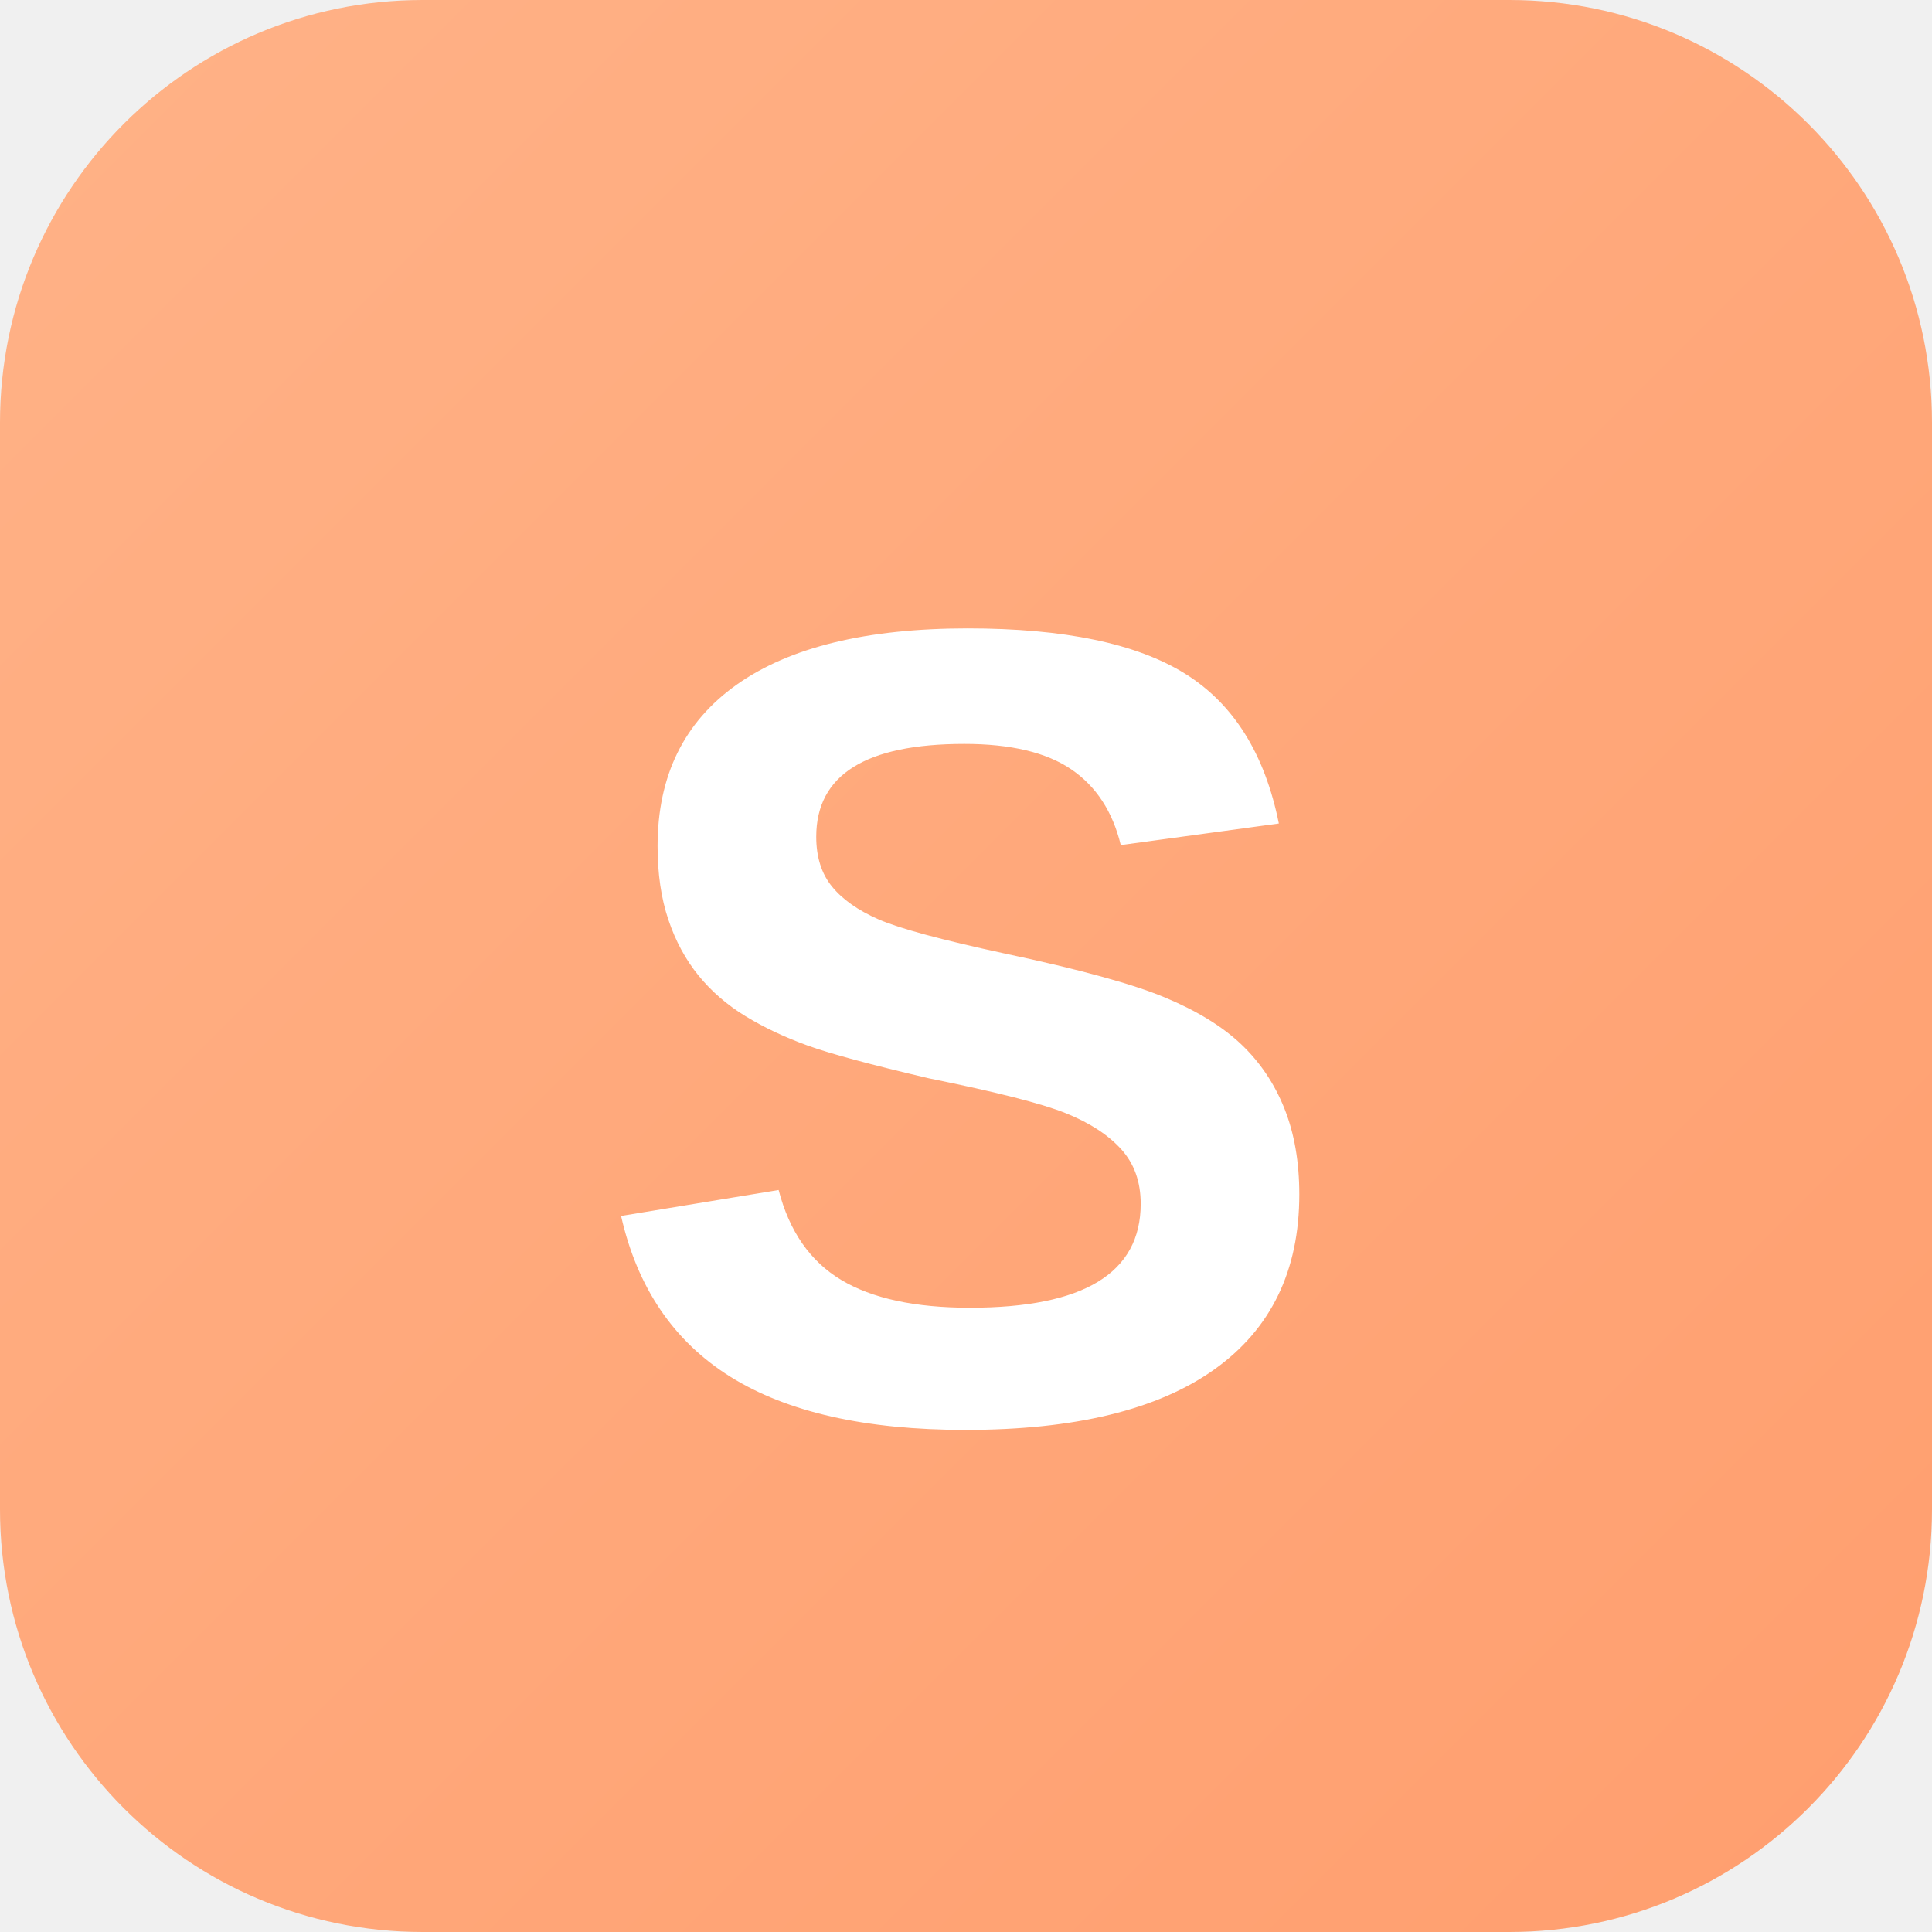
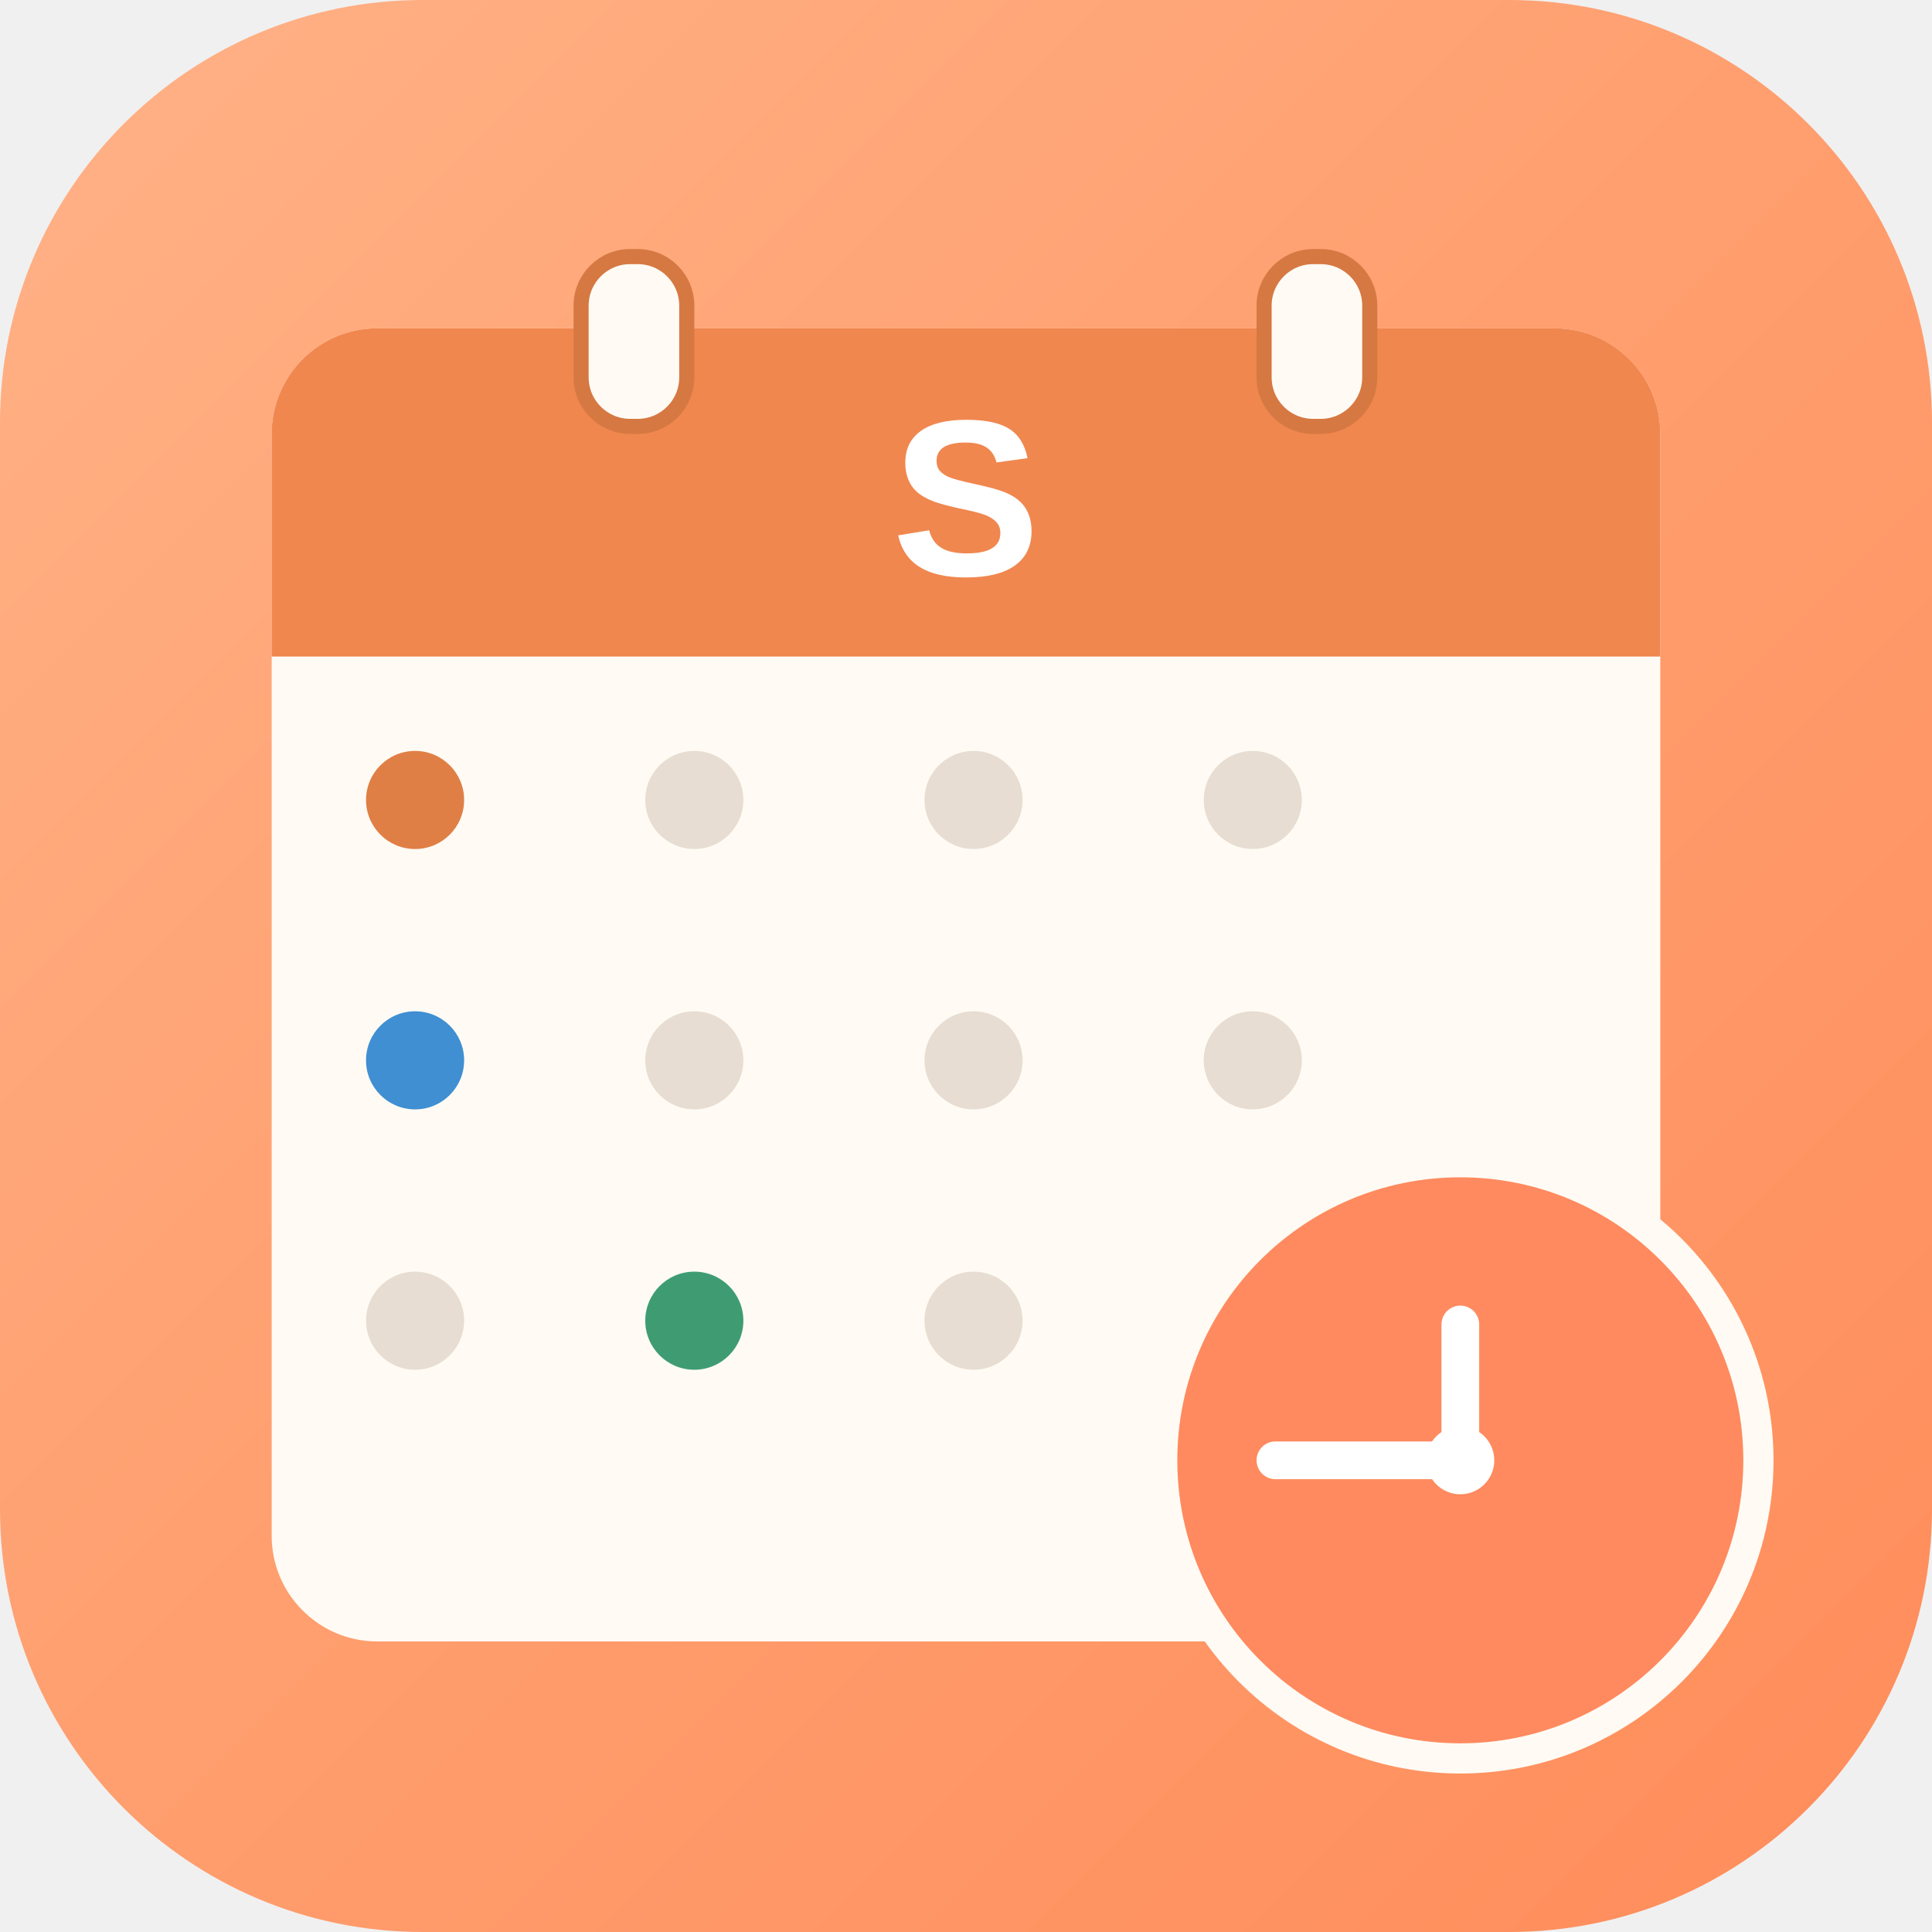
<svg xmlns="http://www.w3.org/2000/svg" viewBox="0 0 512 512">
  <defs>
    <linearGradient id="g" x1="0" y1="0" x2="1" y2="1">
      <stop offset="0" stop-color="#ffb287" />
-       <stop offset="1" stop-color="#ff9e6e" />
+       <stop offset="0.5" stop-color="#ff9e6e" />
+       <stop offset="1" stop-color="#ff8c5a" />
    </linearGradient>
+     <clipPath id="page">
+       <rect x="72" y="87" width="368" height="348" rx="28" />
+     </clipPath>
  </defs>
  <rect width="512" height="512" rx="112" fill="url(#g)" />
-   <text x="256" y="272" font-family="Arial, sans-serif" font-size="300" font-weight="bold" fill="#ffffff" text-anchor="middle" dominant-baseline="central">S</text>
+   <g clip-path="url(#page)">
+     <rect x="72" y="87" width="368" height="348" fill="#fffbf4" />
+     <rect x="72" y="87" width="368" height="87" fill="#f0874f" />
+   </g>
+   <rect x="154" y="68" width="28" height="45" rx="13" fill="#fffbf4" stroke="#d67842" stroke-width="4" />
+   <rect x="335" y="68" width="28" height="45" rx="13" fill="#fffbf4" stroke="#d67842" stroke-width="4" />
+   <text x="256" y="132" font-family="Arial, sans-serif" font-size="59" font-weight="bold" fill="#ffffff" text-anchor="middle" dominant-baseline="central">S</text>
+   <circle cx="110" cy="212" r="13" fill="#e07f45" />
+   <circle cx="184" cy="212" r="13" fill="#e8ddd2" />
+   <circle cx="258" cy="212" r="13" fill="#e8ddd2" />
+   <circle cx="332" cy="212" r="13" fill="#e8ddd2" />
+   <circle cx="110" cy="281" r="13" fill="#3f8fd2" />
+   <circle cx="184" cy="281" r="13" fill="#e8ddd2" />
+   <circle cx="258" cy="281" r="13" fill="#e8ddd2" />
+   <circle cx="332" cy="281" r="13" fill="#e8ddd2" />
+   <circle cx="110" cy="350" r="13" fill="#e8ddd2" />
+   <circle cx="184" cy="350" r="13" fill="#3f9c72" />
+   <circle cx="258" cy="350" r="13" fill="#e8ddd2" />
+   <circle cx="332" cy="350" r="13" fill="#e8ddd2" />
+   <circle cx="387" cy="387" r="79" fill="#ff8a5f" stroke="#fffbf4" stroke-width="8" />
+   <line x1="387" y1="387" x2="338" y2="387" stroke="#ffffff" stroke-width="10" stroke-linecap="round" />
+   <line x1="387" y1="387" x2="387" y2="351" stroke="#ffffff" stroke-width="10" stroke-linecap="round" />
+   <circle cx="387" cy="387" r="9" fill="#ffffff" />
</svg>
